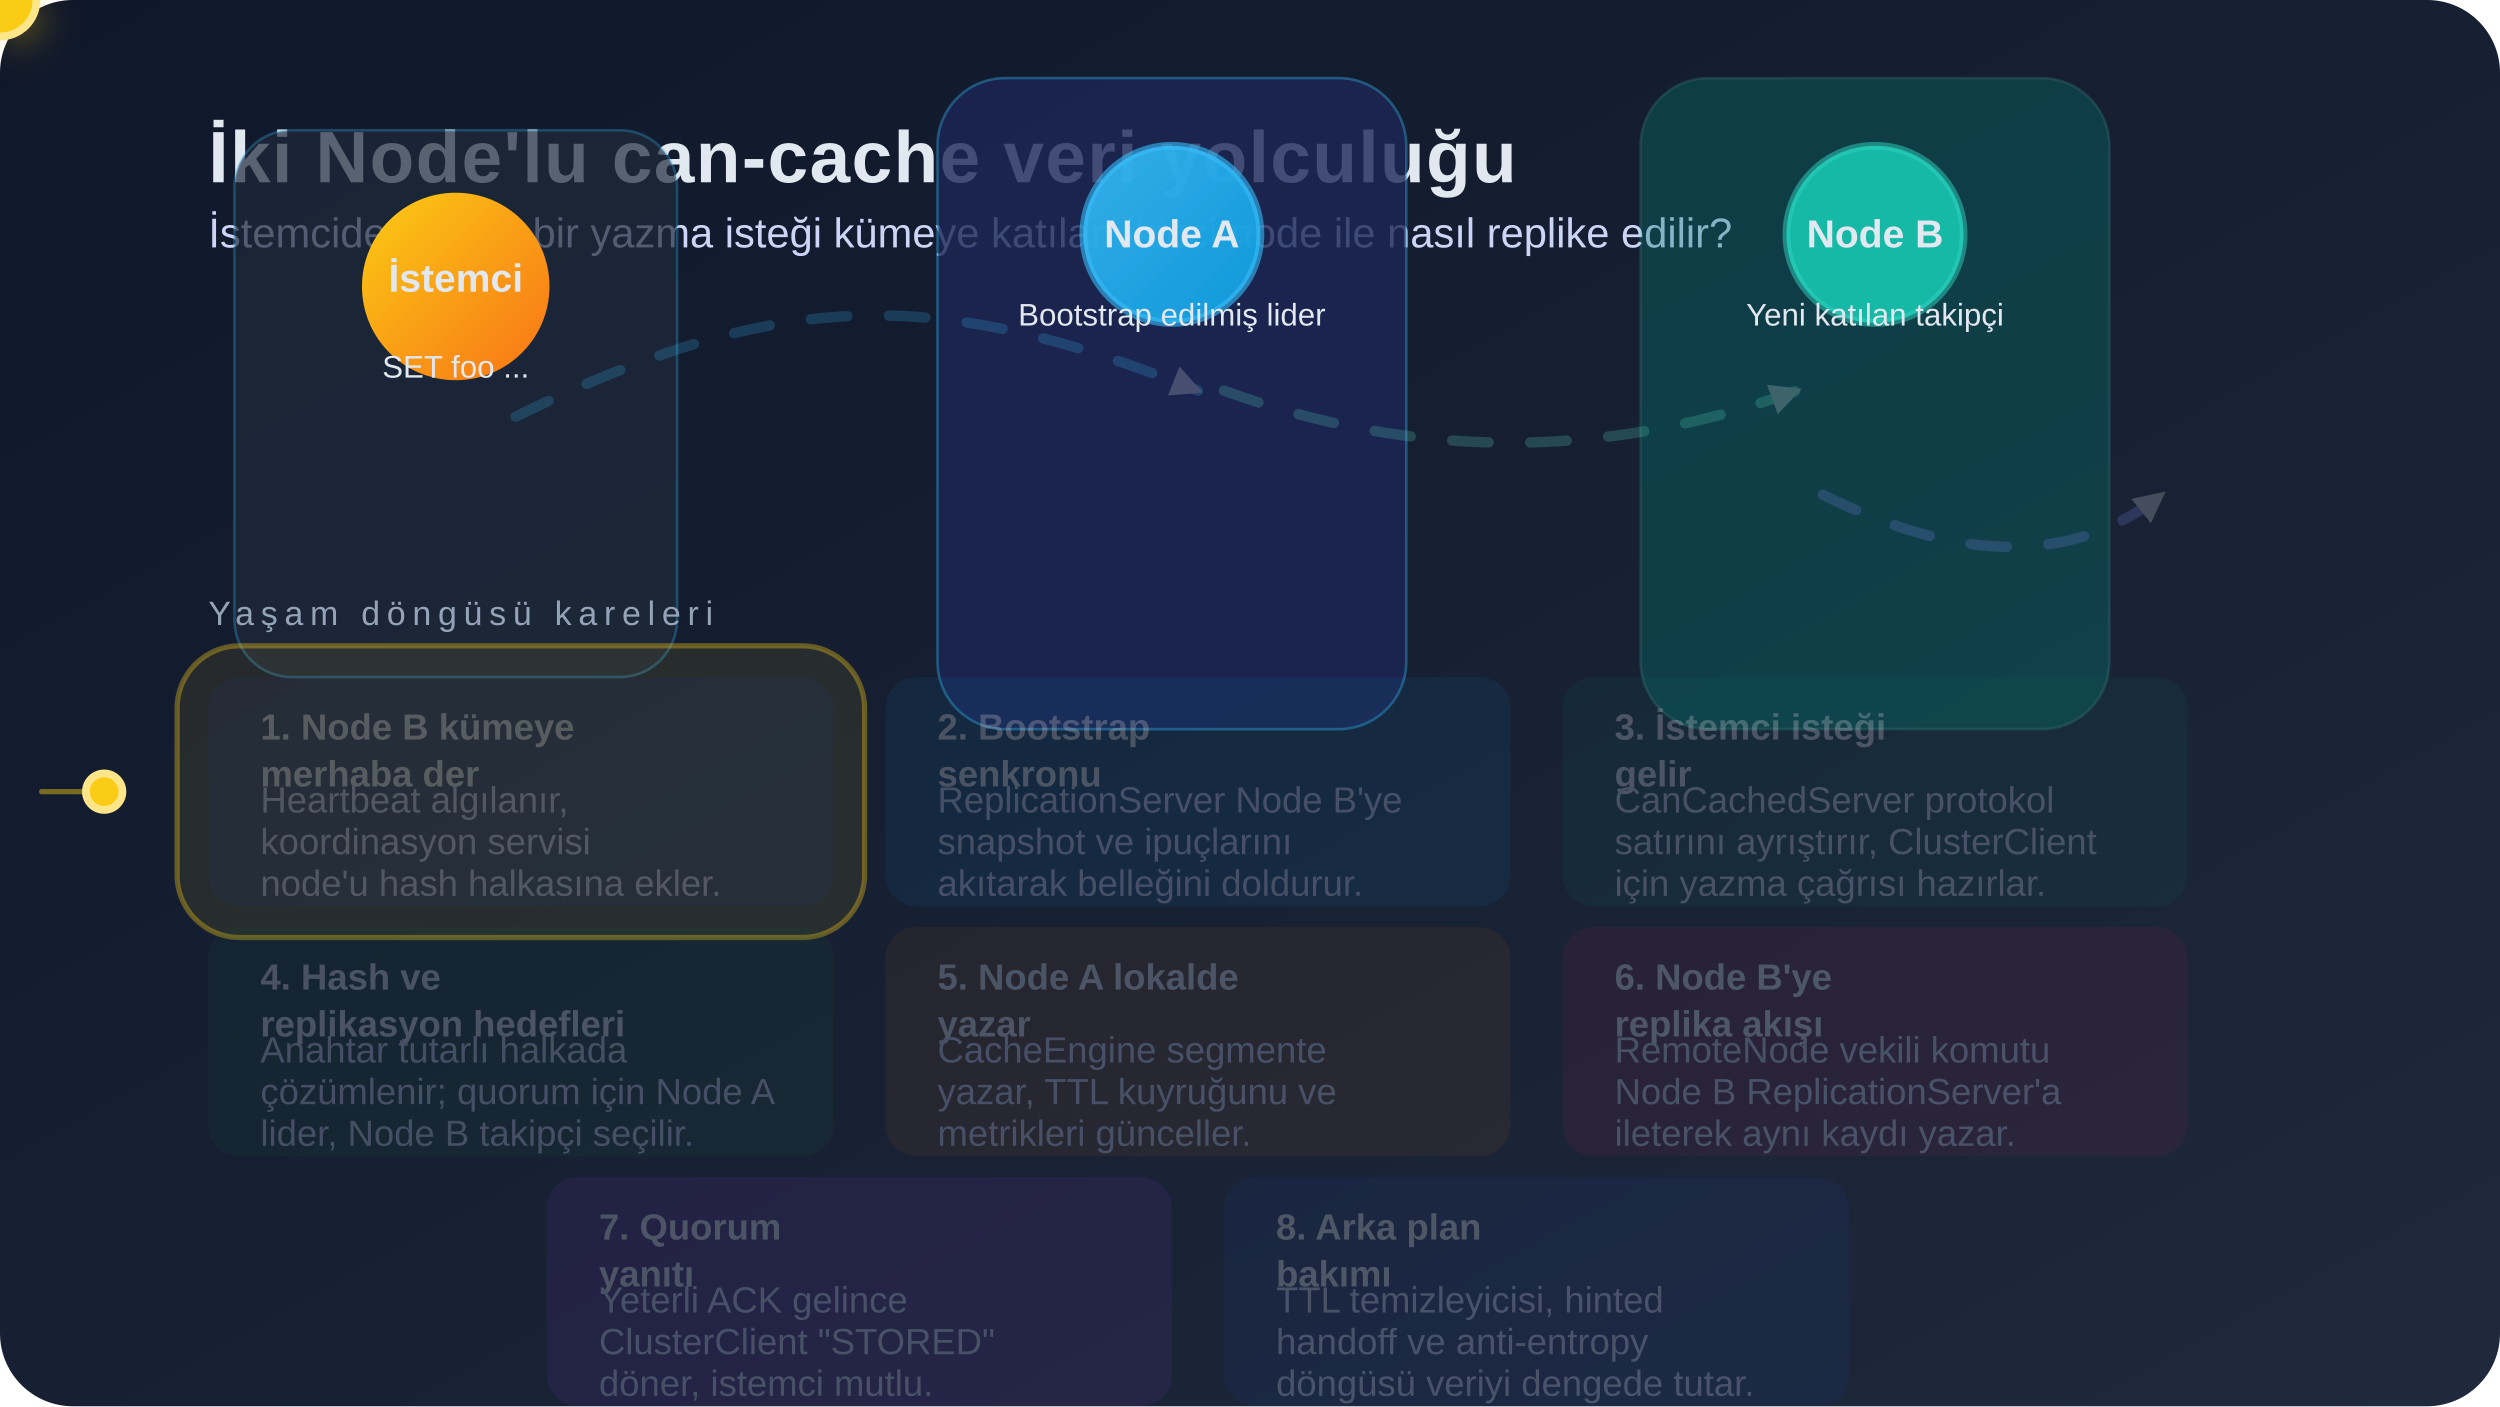
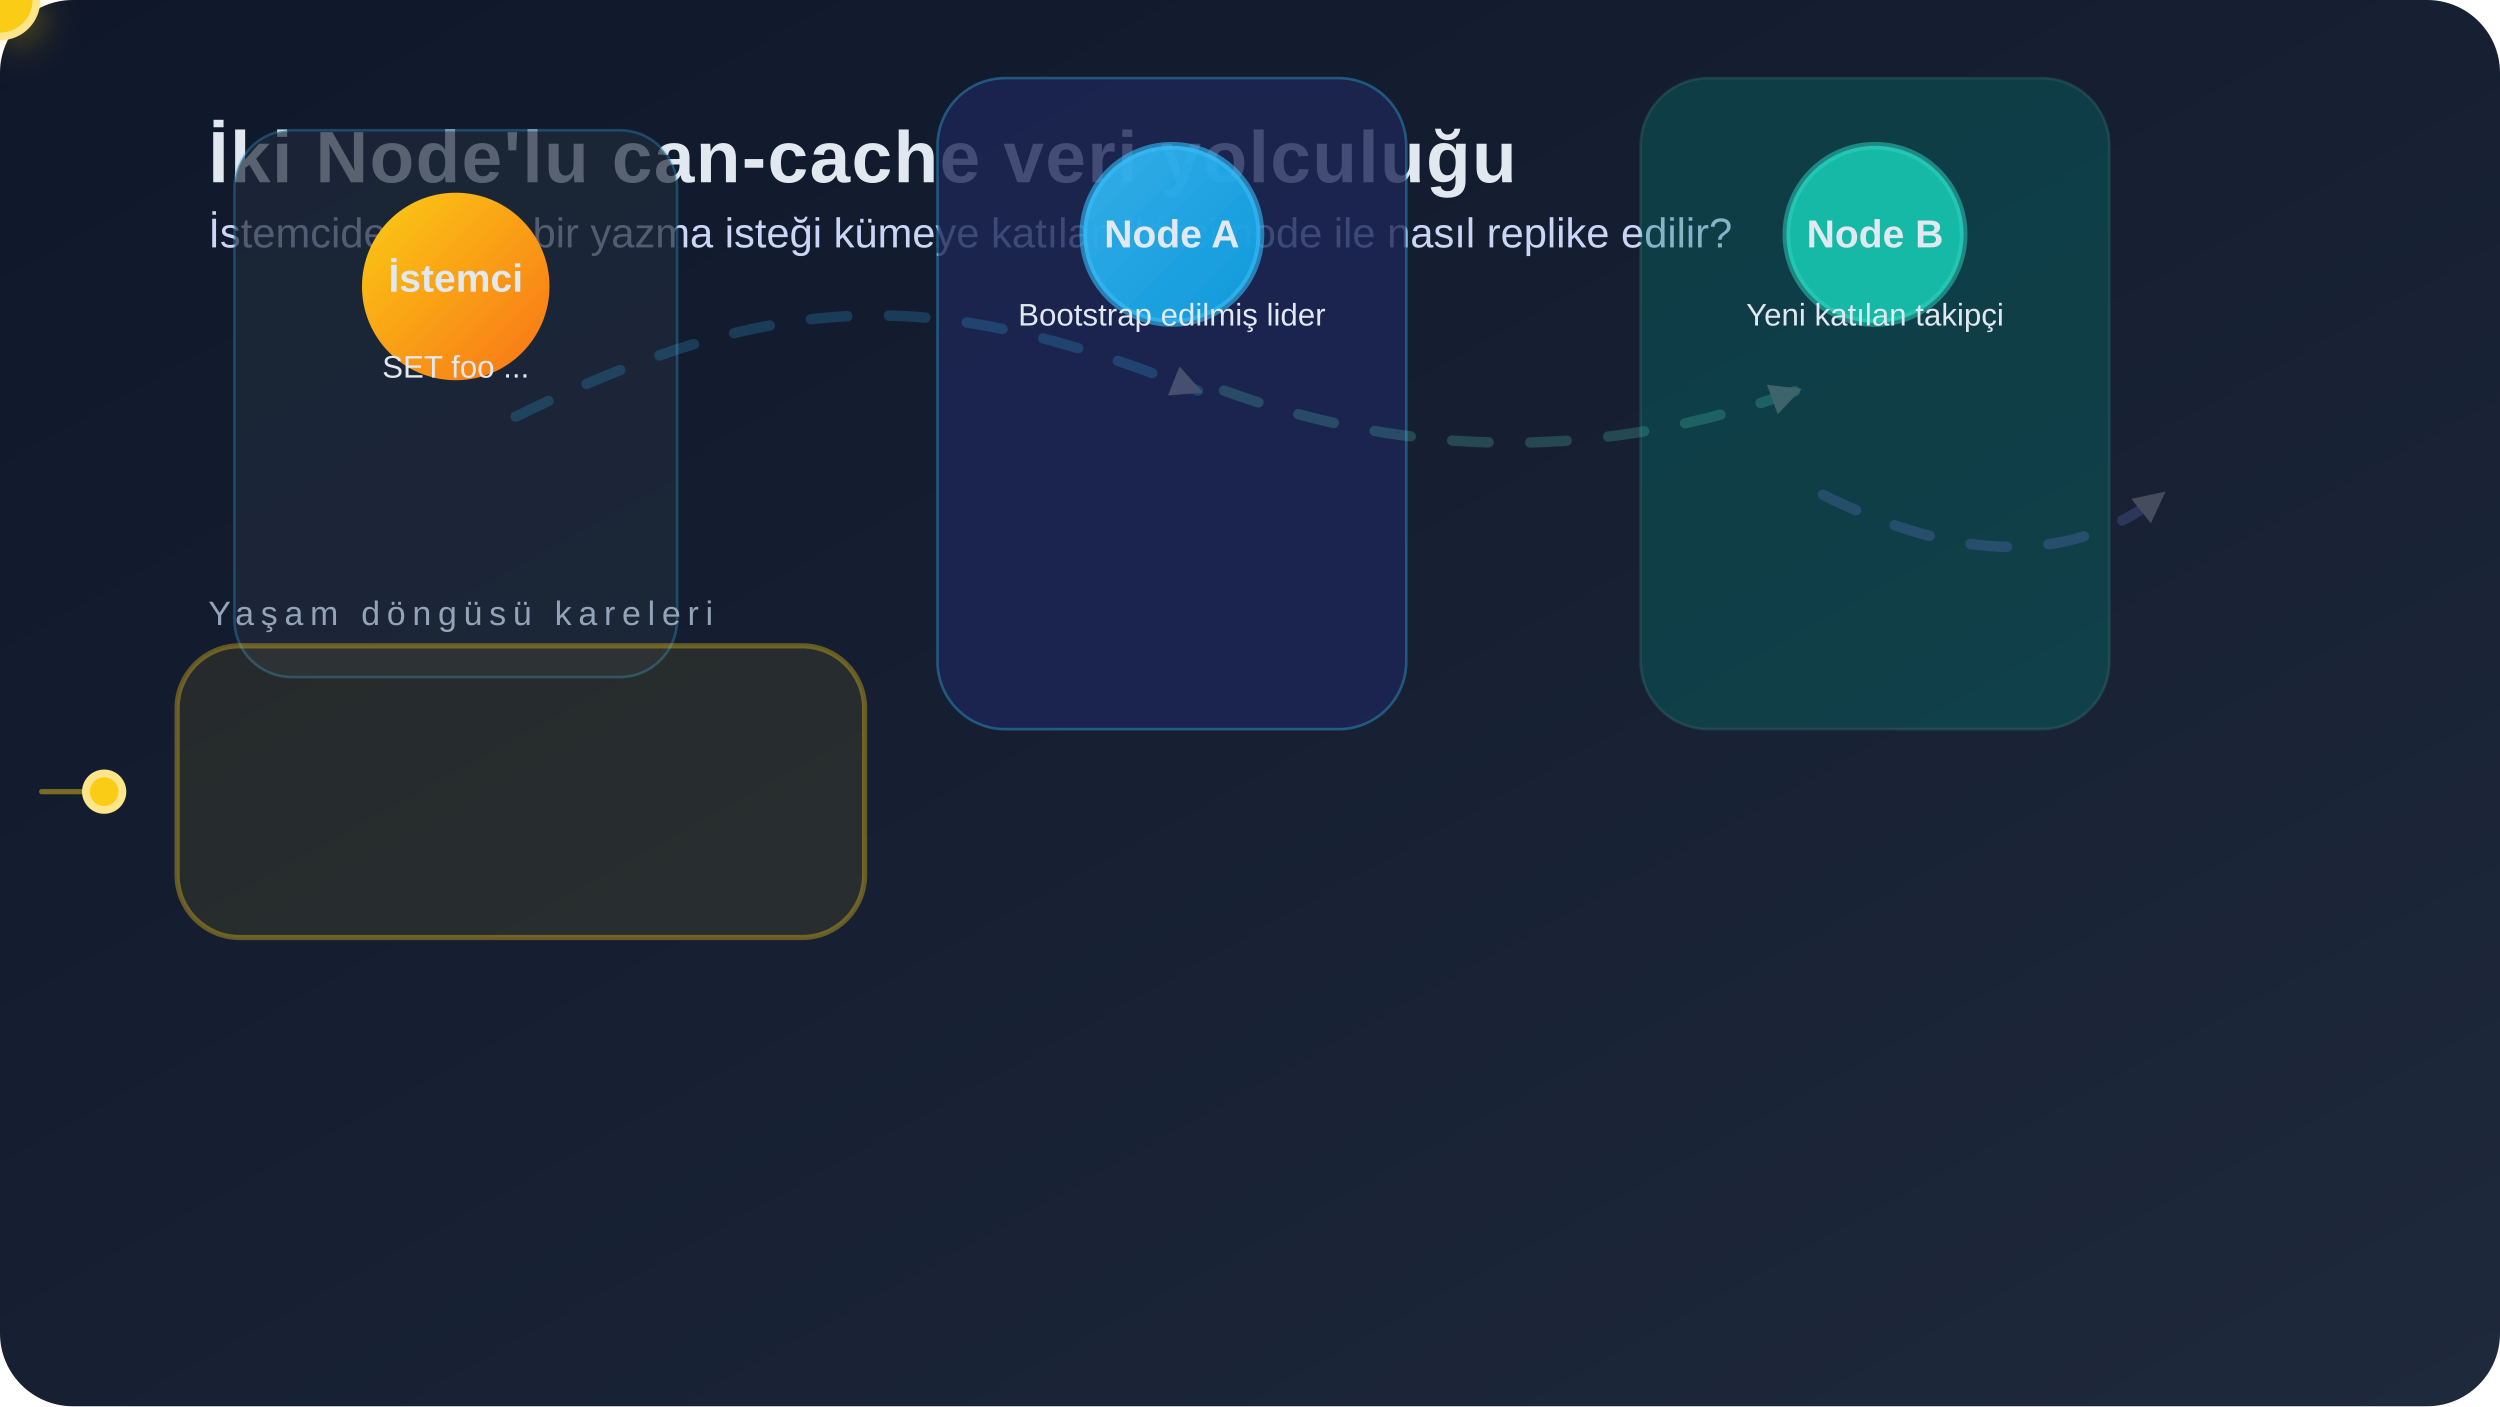
<svg xmlns="http://www.w3.org/2000/svg" viewBox="0 0 960 540" role="img" aria-labelledby="title desc">
  <defs>
    <linearGradient id="bg" x1="0%" y1="0%" x2="100%" y2="100%">
      <stop offset="0%" stop-color="#0f172a" />
      <stop offset="100%" stop-color="#1e293b" />
    </linearGradient>
    <linearGradient id="node" x1="0%" y1="0%" x2="100%" y2="100%">
      <stop offset="0%" stop-color="#38bdf8" stop-opacity="0.9" />
      <stop offset="100%" stop-color="#0ea5e9" stop-opacity="0.9" />
    </linearGradient>
    <linearGradient id="client" x1="0%" y1="0%" x2="100%" y2="100%">
      <stop offset="0%" stop-color="#facc15" />
      <stop offset="100%" stop-color="#f97316" />
    </linearGradient>
    <marker id="arrow" markerWidth="12" markerHeight="12" refX="10" refY="6" orient="auto" markerUnits="userSpaceOnUse">
      <path d="M0,0 L12,6 L0,12 Z" fill="#f8fafc" />
    </marker>
    <style>
      text { font-family: 'Segoe UI', 'Helvetica Neue', Arial, sans-serif; fill: #e2e8f0; }
      .title { font-size: 28px; font-weight: 600; letter-spacing: 0.02em; }
      .subtitle { font-size: 16px; fill: #cbd5f5; }
      .node-label { font-size: 15px; font-weight: 600; }
      .step text { font-size: 14px; }
      .step-title { font-size: 16px; font-weight: 600; }
      .step-desc { font-size: 13px; fill: #cbd5f5; }
-       .step { opacity: 0.26; transform-origin: 120px 44px; }
+       .step { opacity: 0; transform-origin: 120px 44px; transform: translateY(8px) scale(0.98); }
      @keyframes spotlight {
-         0%, 6% { opacity: 0.26; transform: scale(1) translateY(0); }
-         10%, 16% { opacity: 0.92; transform: scale(1.05) translateY(-2px); }
-         20%, 100% { opacity: 0.28; transform: scale(1) translateY(0); }
-       }
-       .step1 { animation: spotlight 24s ease-in-out infinite; animation-delay: 0s; }
-       .step2 { animation: spotlight 24s ease-in-out infinite; animation-delay: 3s; }
-       .step3 { animation: spotlight 24s ease-in-out infinite; animation-delay: 6s; }
-       .step4 { animation: spotlight 24s ease-in-out infinite; animation-delay: 9s; }
-       .step5 { animation: spotlight 24s ease-in-out infinite; animation-delay: 12s; }
-       .step6 { animation: spotlight 24s ease-in-out infinite; animation-delay: 15s; }
-       .step7 { animation: spotlight 24s ease-in-out infinite; animation-delay: 18s; }
-       .step8 { animation: spotlight 24s ease-in-out infinite; animation-delay: 21s; }
+         0%, 4% { opacity: 0; transform: translateY(8px) scale(0.98); }
+         6%, 16% { opacity: 1; transform: translateY(0) scale(1); }
+         18%, 100% { opacity: 0; transform: translateY(8px) scale(0.98); }
+       }
+       .step1 { animation: spotlight 64s ease-in-out infinite; animation-delay: 0s; }
+       .step2 { animation: spotlight 64s ease-in-out infinite; animation-delay: 8s; }
+       .step3 { animation: spotlight 64s ease-in-out infinite; animation-delay: 16s; }
+       .step4 { animation: spotlight 64s ease-in-out infinite; animation-delay: 24s; }
+       .step5 { animation: spotlight 64s ease-in-out infinite; animation-delay: 32s; }
+       .step6 { animation: spotlight 64s ease-in-out infinite; animation-delay: 40s; }
+       .step7 { animation: spotlight 64s ease-in-out infinite; animation-delay: 48s; }
+       .step8 { animation: spotlight 64s ease-in-out infinite; animation-delay: 56s; }
      @keyframes heartbeat {
        0%, 20%, 100% { r: 18; }
        10% { r: 22; }
      }
      .node-pulse { animation: heartbeat 3s ease-in-out infinite; }
      .node { filter: drop-shadow(0 0 0 rgba(56,189,248,0)); transition: filter 0.4s ease; }
-       .node-a { animation: nodeAFocus 24s ease-in-out infinite; }
-       .node-b { animation: nodeBFocus 24s ease-in-out infinite; }
+       .node-a { animation: nodeAFocus 64s ease-in-out infinite; }
+       .node-b { animation: nodeBFocus 64s ease-in-out infinite; }
      @keyframes nodeAFocus {
-         0%, 22% { filter: drop-shadow(0 0 0 rgba(56,189,248,0)); }
-         25%, 62% { filter: drop-shadow(0 0 16px rgba(56,189,248,0.55)); }
-         65%, 100% { filter: drop-shadow(0 0 0 rgba(56,189,248,0)); }
+         0%, 24% { filter: drop-shadow(0 0 0 rgba(56,189,248,0)); }
+         28%, 72% { filter: drop-shadow(0 0 18px rgba(56,189,248,0.55)); }
+         76%, 100% { filter: drop-shadow(0 0 0 rgba(56,189,248,0)); }
      }
      @keyframes nodeBFocus {
-         0%, 6% { filter: drop-shadow(0 0 14px rgba(45,212,191,0.55)); }
-         10%, 42% { filter: drop-shadow(0 0 0 rgba(45,212,191,0)); }
-         46%, 78% { filter: drop-shadow(0 0 18px rgba(45,212,191,0.65)); }
-         82%, 100% { filter: drop-shadow(0 0 0 rgba(45,212,191,0)); }
+         0%, 20% { filter: drop-shadow(0 0 16px rgba(45,212,191,0.6)); }
+         24%, 60% { filter: drop-shadow(0 0 0 rgba(45,212,191,0)); }
+         64%, 84% { filter: drop-shadow(0 0 18px rgba(45,212,191,0.65)); }
+         88%, 100% { filter: drop-shadow(0 0 0 rgba(45,212,191,0)); }
      }
      .node circle { transform-box: fill-box; transform-origin: center; stroke-width: 3; }
-       .node-a circle { stroke: rgba(56,189,248,0.6); animation: nodeACircle 24s ease-in-out infinite; }
-       .node-b circle { stroke: rgba(45,212,191,0.5); animation: nodeBCircle 24s ease-in-out infinite; }
+       .node-a circle { stroke: rgba(56,189,248,0.6); animation: nodeACircle 64s ease-in-out infinite; }
+       .node-b circle { stroke: rgba(45,212,191,0.5); animation: nodeBCircle 64s ease-in-out infinite; }
      @keyframes nodeACircle {
-         0%, 22% { transform: scale(1); stroke-opacity: 0.1; }
-         25%, 62% { transform: scale(1.08); stroke-opacity: 1; }
-         65%, 100% { transform: scale(1); stroke-opacity: 0.1; }
+         0%, 24% { transform: scale(1); stroke-opacity: 0.15; }
+         28%, 72% { transform: scale(1.08); stroke-opacity: 1; }
+         76%, 100% { transform: scale(1); stroke-opacity: 0.15; }
      }
      @keyframes nodeBCircle {
-         0%, 6% { transform: scale(1.06); stroke-opacity: 0.9; }
-         10%, 42% { transform: scale(1); stroke-opacity: 0.15; }
-         46%, 78% { transform: scale(1.08); stroke-opacity: 0.95; }
-         82%, 100% { transform: scale(1); stroke-opacity: 0.15; }
+         0%, 20% { transform: scale(1.06); stroke-opacity: 0.9; }
+         24%, 60% { transform: scale(1); stroke-opacity: 0.2; }
+         64%, 84% { transform: scale(1.08); stroke-opacity: 0.95; }
+         88%, 100% { transform: scale(1); stroke-opacity: 0.2; }
      }
      @keyframes orbit {
-         0%, 20% { offset-distance: 0%; opacity: 0; }
-         24% { opacity: 1; }
-         36% { offset-distance: 36%; }
-         60% { offset-distance: 60%; }
-         78% { offset-distance: 84%; }
-         84%, 94% { offset-distance: 100%; opacity: 1; }
-         100% { offset-distance: 100%; opacity: 0; }
-       }
-       .packet { offset-path: path('M150 170 C 300 100 380 100 520 170 S 740 240 840 170'); offset-rotate: 0deg; animation: orbit 24s ease-in-out infinite; animation-delay: 6s; }
+         0%, 24% { offset-distance: 0%; opacity: 0; }
+         28% { offset-distance: 0%; opacity: 1; }
+         40% { offset-distance: 40%; opacity: 1; }
+         55% { offset-distance: 75%; opacity: 1; }
+         62% { offset-distance: 100%; opacity: 1; }
+         66%, 100% { offset-distance: 100%; opacity: 0; }
+       }
+       .packet { offset-path: path('M150 170 C 300 100 380 100 520 170 S 740 240 840 170'); offset-rotate: 0deg; animation: orbit 64s ease-in-out infinite; }
      .packet circle { fill: #facc15; stroke: #fde68a; stroke-width: 3; filter: drop-shadow(0 0 8px rgba(250,204,21,0.6)); }
-       .flow { fill: none; stroke-linecap: round; stroke-dasharray: 14 16; stroke-width: 4; opacity: 0.2; animation: flowDash 24s ease-in-out infinite; }
-       .flow-client { stroke: #38bdf8; animation-delay: 6s; }
-       .flow-replica { stroke: #5eead4; animation-delay: 15s; }
-       .flow-ack { stroke: #818cf8; animation-delay: 18s; }
+       .flow { fill: none; stroke-linecap: round; stroke-dasharray: 14 16; stroke-width: 4; opacity: 0.2; animation: flowDash 64s ease-in-out infinite; }
+       .flow-client { stroke: #38bdf8; animation-delay: 12s; }
+       .flow-replica { stroke: #5eead4; animation-delay: 32s; }
+       .flow-ack { stroke: #818cf8; animation-delay: 46s; }
      @keyframes flowDash {
-         0%, 8% { stroke-dashoffset: 120; opacity: 0; }
-         12%, 30% { stroke-dashoffset: 30; opacity: 0.85; }
-         36%, 60% { stroke-dashoffset: 0; opacity: 0.3; }
-         100% { stroke-dashoffset: -120; opacity: 0; }
+         0%, 10% { stroke-dashoffset: 120; opacity: 0; }
+         18%, 40% { stroke-dashoffset: 30; opacity: 0.85; }
+         48%, 60% { stroke-dashoffset: -30; opacity: 0.5; }
+         70%, 100% { stroke-dashoffset: -120; opacity: 0; }
      }
      .timeline-label { font-size: 13px; fill: #94a3b8; text-transform: uppercase; letter-spacing: 0.2em; }
-       .timeline-pointer { transform: translate(-40px, 44px); animation: pointerMove 24s ease-in-out infinite; transform-origin: center; }
+       .timeline-pointer { transform: translate(-40px, 44px); animation: pointerMove 64s ease-in-out infinite; transform-origin: center; }
      .timeline-pointer circle { fill: #facc15; stroke: #fde68a; stroke-width: 3; }
      .timeline-pointer line { stroke: rgba(250,204,21,0.45); stroke-width: 2; stroke-linecap: round; }
      @keyframes pointerMove {
-         0%, 11% { transform: translate(-40px, 44px); }
-         12.5%, 23% { transform: translate(220px, 44px); }
-         25%, 34% { transform: translate(480px, 44px); }
-         37.5%, 46% { transform: translate(-40px, 140px); }
-         50%, 59% { transform: translate(220px, 140px); }
-         62.5%, 71% { transform: translate(480px, 140px); }
-         75%, 84% { transform: translate(90px, 236px); }
-         87.5%, 96% { transform: translate(350px, 236px); }
-         100% { transform: translate(-40px, 44px); }
-       }
-       .step-tracker { transform: translate(0, 0); fill: rgba(250,204,21,0.08); stroke: rgba(250,204,21,0.35); stroke-width: 2; animation: trackerMove 24s ease-in-out infinite; }
+         0%, 12.5% { transform: translate(-40px, 44px); }
+         15.5%, 25% { transform: translate(220px, 44px); }
+         28%, 37.5% { transform: translate(480px, 44px); }
+         40.5%, 50% { transform: translate(-40px, 140px); }
+         53%, 62.5% { transform: translate(220px, 140px); }
+         65.5%, 75% { transform: translate(480px, 140px); }
+         78%, 87.5% { transform: translate(90px, 236px); }
+         90.5%, 100% { transform: translate(350px, 236px); }
+       }
+       .step-tracker { transform: translate(0, 0); fill: rgba(250,204,21,0.08); stroke: rgba(250,204,21,0.35); stroke-width: 2; animation: trackerMove 64s ease-in-out infinite; }
      @keyframes trackerMove {
-         0%, 11% { transform: translate(0, 0); opacity: 0.9; }
-         12.5%, 23% { transform: translate(260px, 0); opacity: 0.9; }
-         25%, 34% { transform: translate(520px, 0); opacity: 0.9; }
-         37.5%, 46% { transform: translate(0, 96px); opacity: 0.9; }
-         50%, 59% { transform: translate(260px, 96px); opacity: 0.9; }
-         62.5%, 71% { transform: translate(520px, 96px); opacity: 0.9; }
-         75%, 84% { transform: translate(130px, 192px); opacity: 0.9; }
-         87.5%, 96% { transform: translate(390px, 192px); opacity: 0.9; }
-         100% { transform: translate(0, 0); opacity: 0.9; }
+         0%, 12.5% { transform: translate(0, 0); opacity: 0.9; }
+         15.5%, 25% { transform: translate(260px, 0); opacity: 0.9; }
+         28%, 37.5% { transform: translate(520px, 0); opacity: 0.9; }
+         40.5%, 50% { transform: translate(0, 96px); opacity: 0.9; }
+         53%, 62.5% { transform: translate(260px, 96px); opacity: 0.9; }
+         65.5%, 75% { transform: translate(520px, 96px); opacity: 0.9; }
+         78%, 87.5% { transform: translate(130px, 192px); opacity: 0.9; }
+         90.5%, 100% { transform: translate(390px, 192px); opacity: 0.9; }
      }
    </style>
  </defs>
  <rect fill="url(#bg)" x="0" y="0" width="960" height="540" rx="28" ry="28" />
  <text x="80" y="70" class="title">İki Node'lu can-cache veri yolculuğu</text>
  <text x="80" y="95" class="subtitle">İstemciden çıkan bir yazma isteği kümeye katılan ikinci node ile nasıl replike edilir?</text>
  <g transform="translate(90, 50)">
    <rect x="0" y="0" width="170" height="210" rx="22" ry="22" fill="#1e293b" opacity="0.7" stroke="#38bdf8" stroke-opacity="0.4" />
    <circle cx="85" cy="60" r="36" fill="url(#client)" />
    <text x="85" y="62" text-anchor="middle" class="node-label">İstemci</text>
    <text x="85" y="95" text-anchor="middle" fill="#fef9c3">SET foo ...</text>
  </g>
  <g transform="translate(360, 30)" class="node node-a">
    <rect x="0" y="0" width="180" height="250" rx="26" ry="26" fill="#172554" opacity="0.8" stroke="#38bdf8" stroke-opacity="0.45" />
    <circle cx="90" cy="60" r="34" fill="url(#node)" class="node-pulse" />
    <text x="90" y="65" text-anchor="middle" class="node-label">Node A</text>
    <text x="90" y="95" text-anchor="middle" fill="#bae6fd">Bootstrap edilmiş lider</text>
  </g>
  <g transform="translate(630, 30)" class="node node-b">
    <rect x="0" y="0" width="180" height="250" rx="26" ry="26" fill="#0f766e" opacity="0.35" stroke="#5eead4" stroke-opacity="0.4" />
    <circle cx="90" cy="60" r="34" fill="#14b8a6" class="node-pulse" />
    <text x="90" y="65" text-anchor="middle" class="node-label">Node B</text>
    <text x="90" y="95" text-anchor="middle" fill="#ccfbf1">Yeni katılan takipçi</text>
  </g>
  <path d="M198 160 C 300 110 360 110 460 150" class="flow flow-client" marker-end="url(#arrow)" />
  <path d="M470 150 Q 580 190 690 150" class="flow flow-replica" marker-end="url(#arrow)" />
  <path d="M700 190 Q 780 230 830 190" class="flow flow-ack" marker-end="url(#arrow)" />
  <g class="packet">
    <circle r="14" />
    <text x="0" y="-24" text-anchor="middle" font-size="12" fill="#fde68a">foo</text>
  </g>
  <text x="80" y="240" class="timeline-label">Yaşam döngüsü kareleri</text>
  <g transform="translate(80, 260)">
    <rect x="-12" y="-12" width="264" height="112" rx="24" ry="24" class="step-tracker" />
    <g class="timeline-pointer">
      <line x1="0" y1="0" x2="-24" y2="0" />
      <circle r="7" />
    </g>
    <g class="step step1" transform="translate(0, 0)">
      <rect x="0" y="0" width="240" height="88" rx="12" ry="12" fill="rgba(30,58,138,0.45)" />
      <text class="step-title">
        <tspan x="20" y="24">1. Node B kümeye</tspan>
        <tspan x="20" dy="18">merhaba der</tspan>
      </text>
      <text class="step-desc">
        <tspan x="20" y="52">Heartbeat algılanır,</tspan>
        <tspan x="20" dy="16">koordinasyon servisi</tspan>
        <tspan x="20" dy="16">node'u hash halkasına ekler.</tspan>
      </text>
    </g>
    <g class="step step2" transform="translate(260, 0)">
      <rect x="0" y="0" width="240" height="88" rx="12" ry="12" fill="rgba(2,132,199,0.35)" />
      <text class="step-title">
        <tspan x="20" y="24">2. Bootstrap</tspan>
        <tspan x="20" dy="18">senkronu</tspan>
      </text>
      <text class="step-desc">
        <tspan x="20" y="52">ReplicationServer Node B'ye</tspan>
        <tspan x="20" dy="16">snapshot ve ipuçlarını</tspan>
        <tspan x="20" dy="16">akıtarak belleğini doldurur.</tspan>
      </text>
    </g>
    <g class="step step3" transform="translate(520, 0)">
      <rect x="0" y="0" width="240" height="88" rx="12" ry="12" fill="rgba(15,118,110,0.35)" />
      <text class="step-title">
        <tspan x="20" y="24">3. İstemci isteği</tspan>
        <tspan x="20" dy="18">gelir</tspan>
      </text>
      <text class="step-desc">
        <tspan x="20" y="52">CanCachedServer protokol</tspan>
        <tspan x="20" dy="16">satırını ayrıştırır, ClusterClient</tspan>
        <tspan x="20" dy="16">için yazma çağrısı hazırlar.</tspan>
      </text>
    </g>
    <g class="step step4" transform="translate(0, 96)">
      <rect x="0" y="0" width="240" height="88" rx="12" ry="12" fill="rgba(22,101,52,0.35)" />
      <text class="step-title">
        <tspan x="20" y="24">4. Hash ve</tspan>
        <tspan x="20" dy="18">replikasyon hedefleri</tspan>
      </text>
      <text class="step-desc">
        <tspan x="20" y="52">Anahtar tutarlı halkada</tspan>
        <tspan x="20" dy="16">çözümlenir; quorum için Node A</tspan>
        <tspan x="20" dy="16">lider, Node B takipçi seçilir.</tspan>
      </text>
    </g>
    <g class="step step5" transform="translate(260, 96)">
      <rect x="0" y="0" width="240" height="88" rx="12" ry="12" fill="rgba(180,83,9,0.35)" />
      <text class="step-title">
        <tspan x="20" y="24">5. Node A lokalde</tspan>
        <tspan x="20" dy="18">yazar</tspan>
      </text>
      <text class="step-desc">
        <tspan x="20" y="52">CacheEngine segmente</tspan>
        <tspan x="20" dy="16">yazar, TTL kuyruğunu ve</tspan>
        <tspan x="20" dy="16">metrikleri günceller.</tspan>
      </text>
    </g>
    <g class="step step6" transform="translate(520, 96)">
      <rect x="0" y="0" width="240" height="88" rx="12" ry="12" fill="rgba(190,24,93,0.35)" />
      <text class="step-title">
        <tspan x="20" y="24">6. Node B'ye</tspan>
        <tspan x="20" dy="18">replika akışı</tspan>
      </text>
      <text class="step-desc">
        <tspan x="20" y="52">RemoteNode vekili komutu</tspan>
        <tspan x="20" dy="16">Node B ReplicationServer'a</tspan>
        <tspan x="20" dy="16">ileterek aynı kaydı yazar.</tspan>
      </text>
    </g>
    <g class="step step7" transform="translate(130, 192)">
      <rect x="0" y="0" width="240" height="88" rx="12" ry="12" fill="rgba(147,51,234,0.35)" />
      <text class="step-title">
        <tspan x="20" y="24">7. Quorum</tspan>
        <tspan x="20" dy="18">yanıtı</tspan>
      </text>
      <text class="step-desc">
        <tspan x="20" y="52">Yeterli ACK gelince</tspan>
        <tspan x="20" dy="16">ClusterClient "STORED"</tspan>
        <tspan x="20" dy="16">döner, istemci mutlu.</tspan>
      </text>
    </g>
    <g class="step step8" transform="translate(390, 192)">
      <rect x="0" y="0" width="240" height="88" rx="12" ry="12" fill="rgba(30,64,175,0.35)" />
      <text class="step-title">
        <tspan x="20" y="24">8. Arka plan</tspan>
        <tspan x="20" dy="18">bakımı</tspan>
      </text>
      <text class="step-desc">
        <tspan x="20" y="52">TTL temizleyicisi, hinted</tspan>
        <tspan x="20" dy="16">handoff ve anti-entropy</tspan>
        <tspan x="20" dy="16">döngüsü veriyi dengede tutar.</tspan>
      </text>
    </g>
  </g>
</svg>
